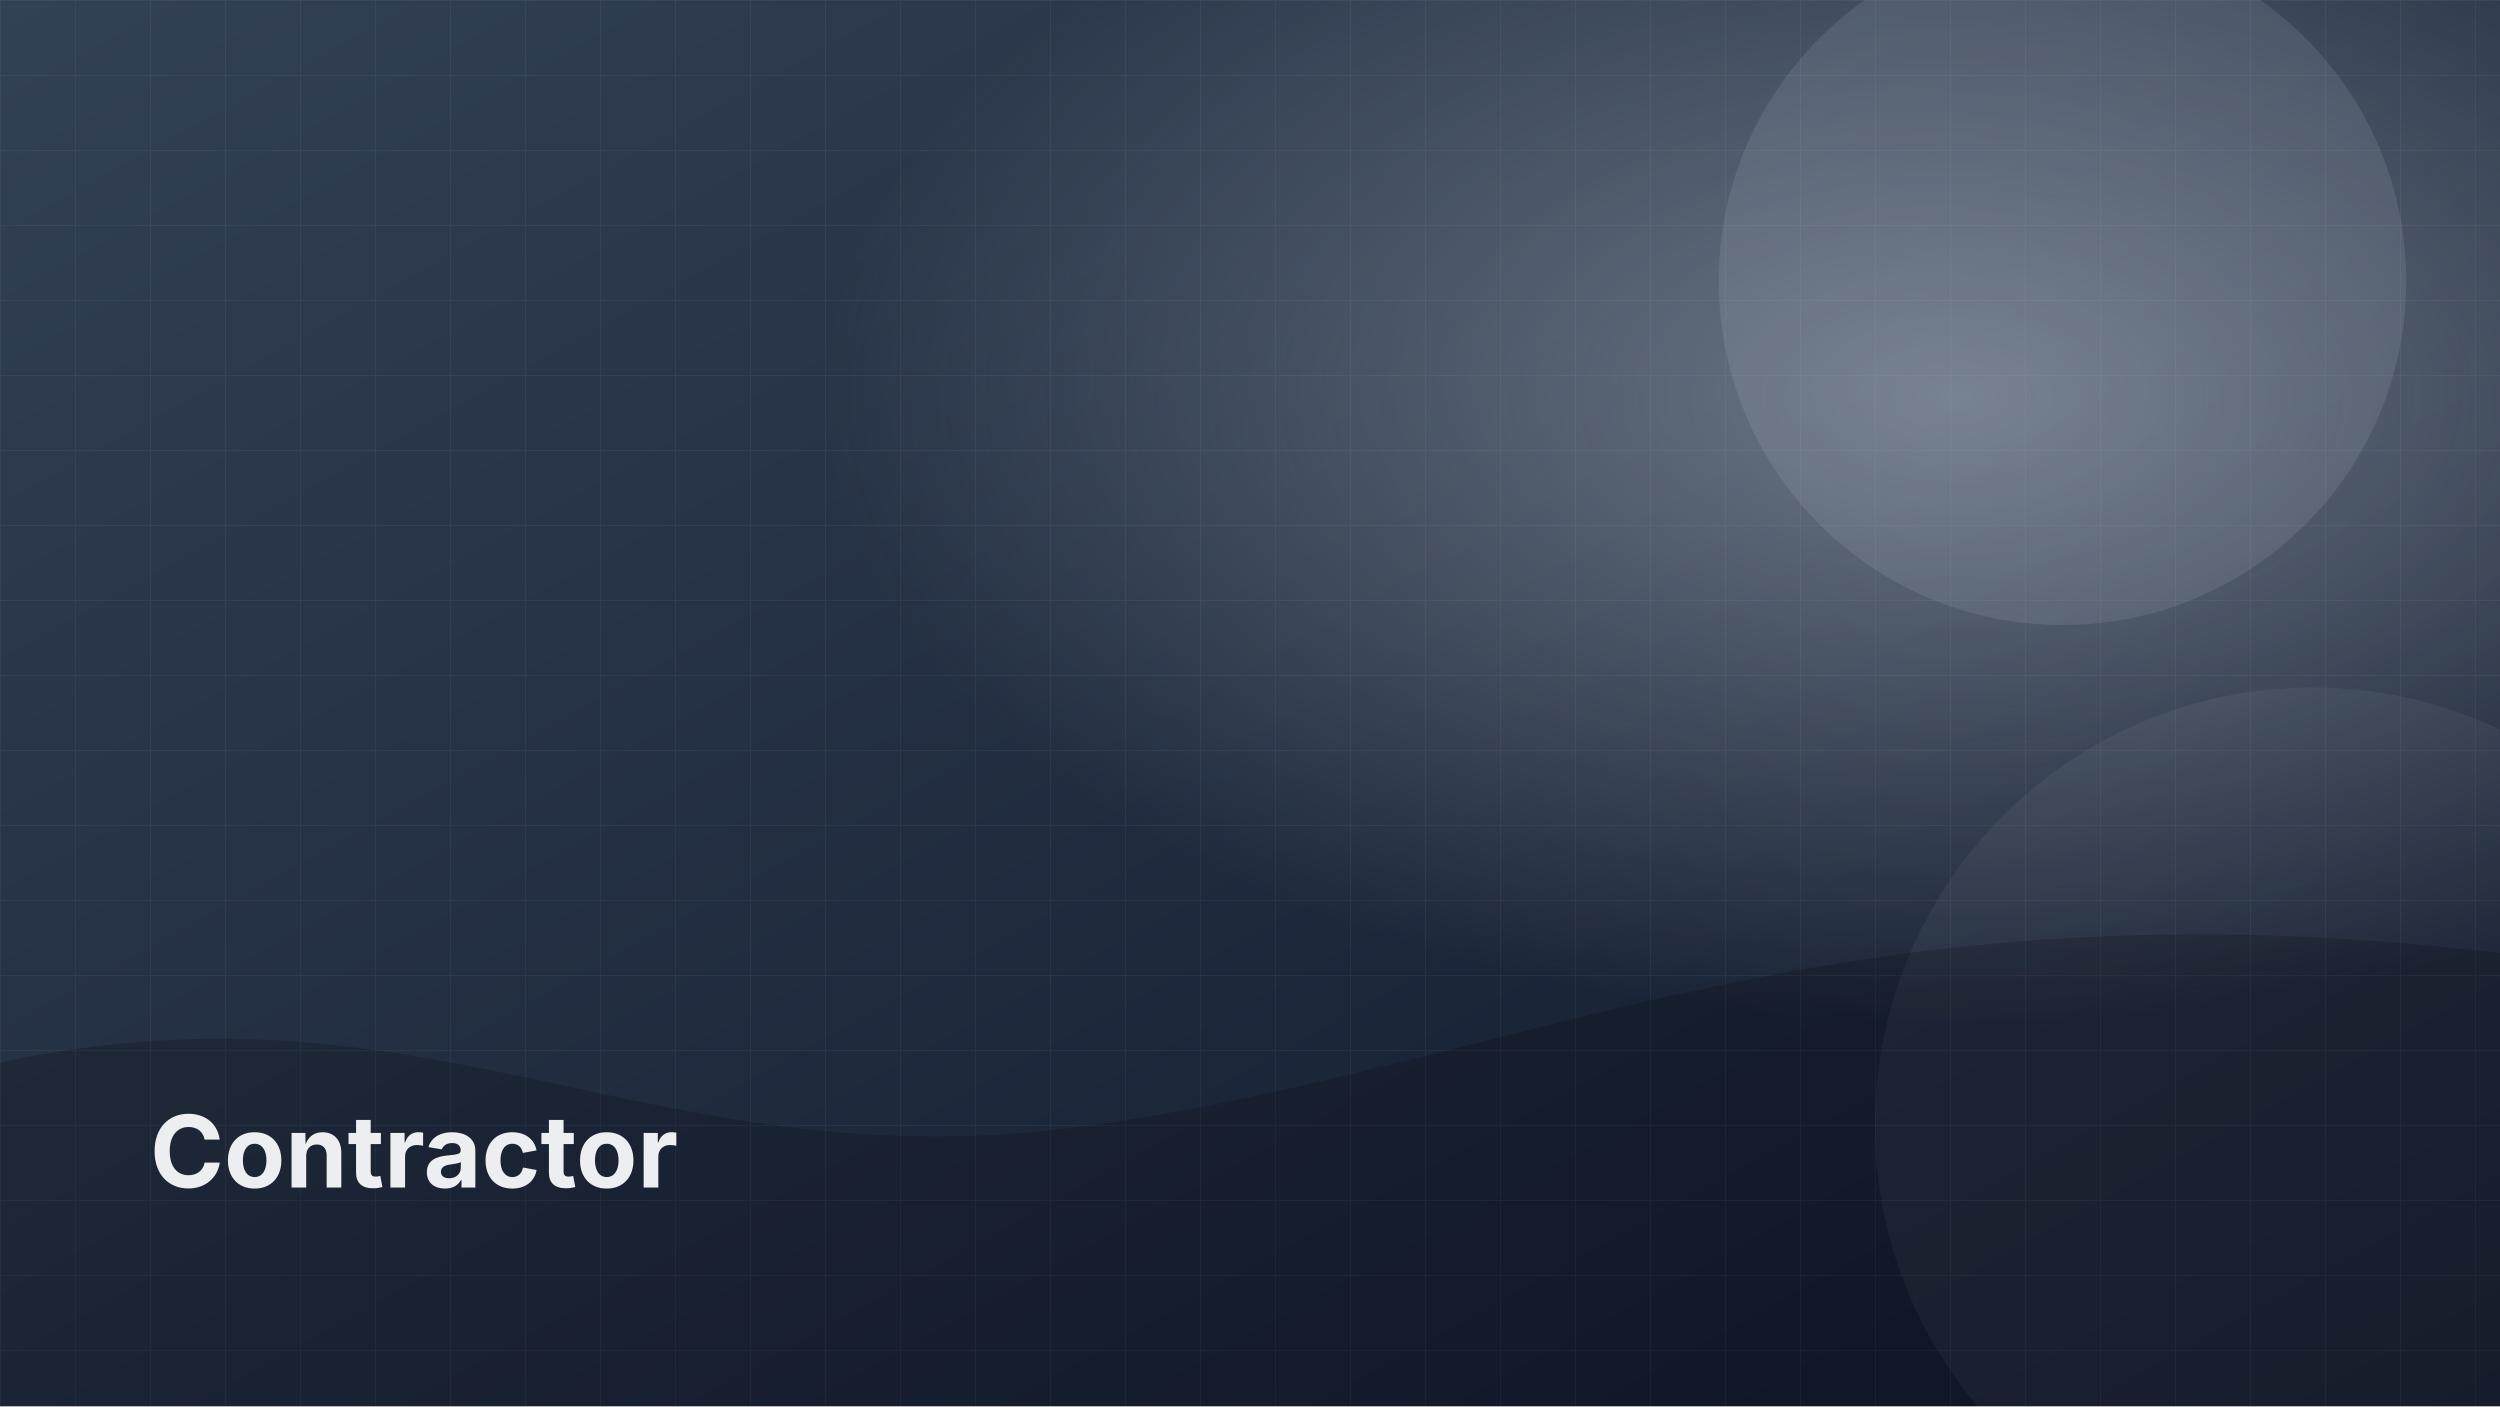
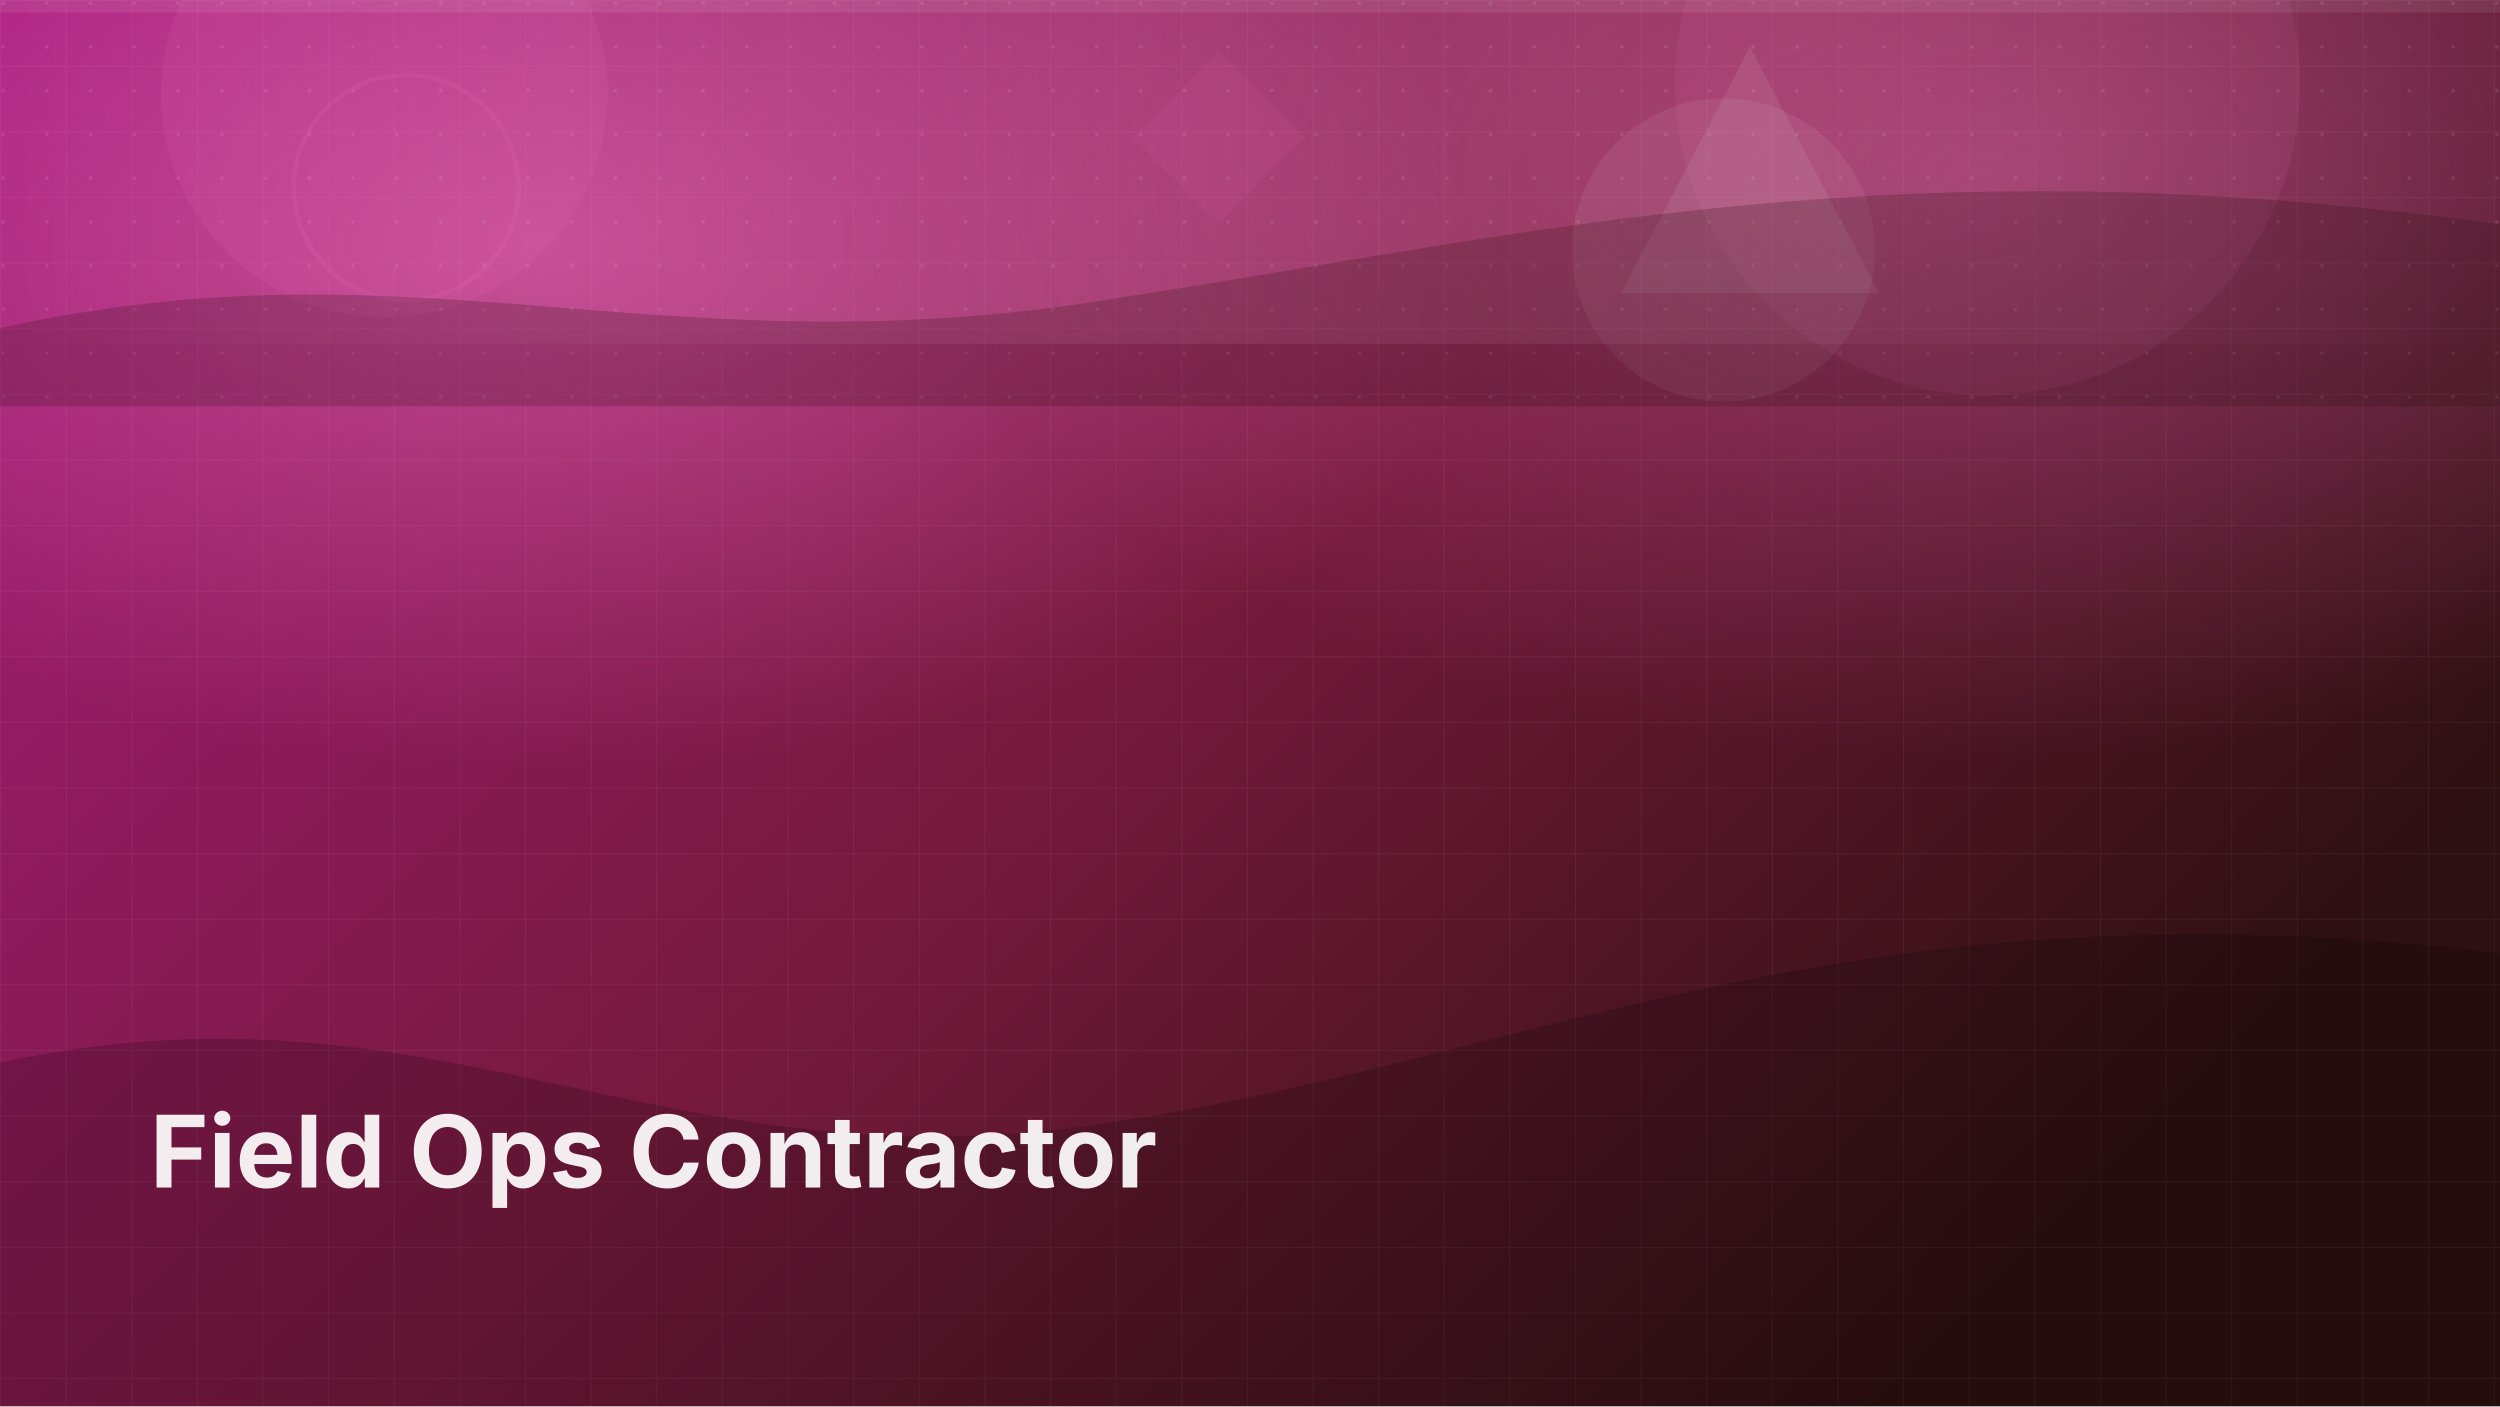
- <svg xmlns="http://www.w3.org/2000/svg" width="1600" height="900" viewBox="0 0 1600 900" role="img" aria-label="Contractor">
+ <svg xmlns="http://www.w3.org/2000/svg" width="1600" height="900" viewBox="0 0 1600 900" role="img" aria-label="Field Ops Contractor">
  <defs>
-     <linearGradient id="g" x1="0" y1="0" x2="1" y2="1">
-       <stop offset="0%" stop-color="#334155" />
-       <stop offset="100%" stop-color="#0f172a" />
+     <linearGradient id="g" x1="0" y1="0" x2="1" y2="0.55">
+       <stop offset="0%" stop-color="#a71b7d" />
+       <stop offset="55%" stop-color="#751a3b" />
+       <stop offset="100%" stop-color="#2d1011" />
    </linearGradient>
-     <radialGradient id="glow" cx="78%" cy="28%" r="45%">
-       <stop offset="0%" stop-color="#cbd5e1" stop-opacity="0.45" />
-       <stop offset="100%" stop-color="#cbd5e1" stop-opacity="0" />
+     <linearGradient id="sheen" x1="0" y1="0" x2="1" y2="0">
+       <stop offset="0%" stop-color="#ffffff" stop-opacity="0" />
+       <stop offset="45%" stop-color="#eea0c7" stop-opacity="0.18" />
+       <stop offset="100%" stop-color="#ffffff" stop-opacity="0" />
+     </linearGradient>
+     <radialGradient id="glowA" cx="22%" cy="17%" r="38%">
+       <stop offset="0%" stop-color="#ed6eba" stop-opacity="0.55" />
+       <stop offset="100%" stop-color="#ed6eba" stop-opacity="0" />
    </radialGradient>
-     <pattern id="grid" width="48" height="48" patternUnits="userSpaceOnUse">
-       <path d="M48 0H0V48" fill="none" stroke="white" stroke-opacity="0.06" stroke-width="1" />
+     <radialGradient id="glowB" cx="79%" cy="12%" r="42%">
+       <stop offset="0%" stop-color="#ed6eba" stop-opacity="0.4" />
+       <stop offset="100%" stop-color="#ed6eba" stop-opacity="0" />
+     </radialGradient>
+     <pattern id="grid" width="42" height="42" patternUnits="userSpaceOnUse">
+       <path d="M42 0H0V42" fill="none" stroke="white" stroke-opacity="0.07" stroke-width="1" />
+     </pattern>
+     <pattern id="dots" width="28" height="28" patternUnits="userSpaceOnUse">
+       <circle cx="2" cy="2" r="1.2" fill="white" fill-opacity="0.1" />
    </pattern>
  </defs>
  <rect width="1600" height="900" fill="url(#g)" />
  <rect width="1600" height="900" fill="url(#grid)" />
-   <rect width="1600" height="900" fill="url(#glow)" />
-   <circle cx="1320" cy="180" r="220" fill="#cbd5e1" fill-opacity="0.12" />
-   <circle cx="1480" cy="720" r="280" fill="white" fill-opacity="0.05" />
+   <rect width="1600" height="220" fill="url(#sheen)" />
+   <rect width="1600" height="900" fill="url(#glowA)" />
+   <rect width="1600" height="900" fill="url(#glowB)" />
+   <rect width="1600" height="260" fill="url(#dots)" />
+   <circle cx="246" cy="60" r="143" fill="#ed6eba" fill-opacity="0.12" />
+   <circle cx="1272" cy="53" r="200" fill="#ed6eba" fill-opacity="0.10" />
+   <circle cx="1103" cy="160" r="97" fill="#ffffff" fill-opacity="0.07" />
+   <path d="M1120 30 L1202.5 187.5 L1037.5 187.5 Z" fill="#ffffff" fill-opacity="0.08" />
+   <path d="M780 33 L835 88 L780 143 L725 88 Z" fill="#ed6eba" fill-opacity="0.09" />
+   <circle cx="260" cy="120" r="72" fill="none" stroke="#ed6eba" stroke-opacity="0.14" stroke-width="3" />
+   <path d="M0 210 C271 150 425.5 240 720 190 C980 150 1214.5 90 1600 143.667 V260 H0 Z" fill="#2d1011" fill-opacity="0.22" />
+   <path d="M0 0 H1600 V8 H0 Z" fill="#ffffff" fill-opacity="0.08" />
  <path d="M0 680 C280 620 420 760 700 720 C980 680 1180 560 1600 610 V900 H0 Z" fill="black" fill-opacity="0.18" />
-   <text x="96" y="760" fill="white" fill-opacity="0.92" font-family="ui-sans-serif, system-ui, -apple-system, Segoe UI, sans-serif" font-size="64" font-weight="650">Contractor</text>
+   <text x="96" y="760" fill="white" fill-opacity="0.92" font-family="ui-sans-serif, system-ui, -apple-system, Segoe UI, sans-serif" font-size="64" font-weight="650">Field Ops Contractor</text>
</svg>
